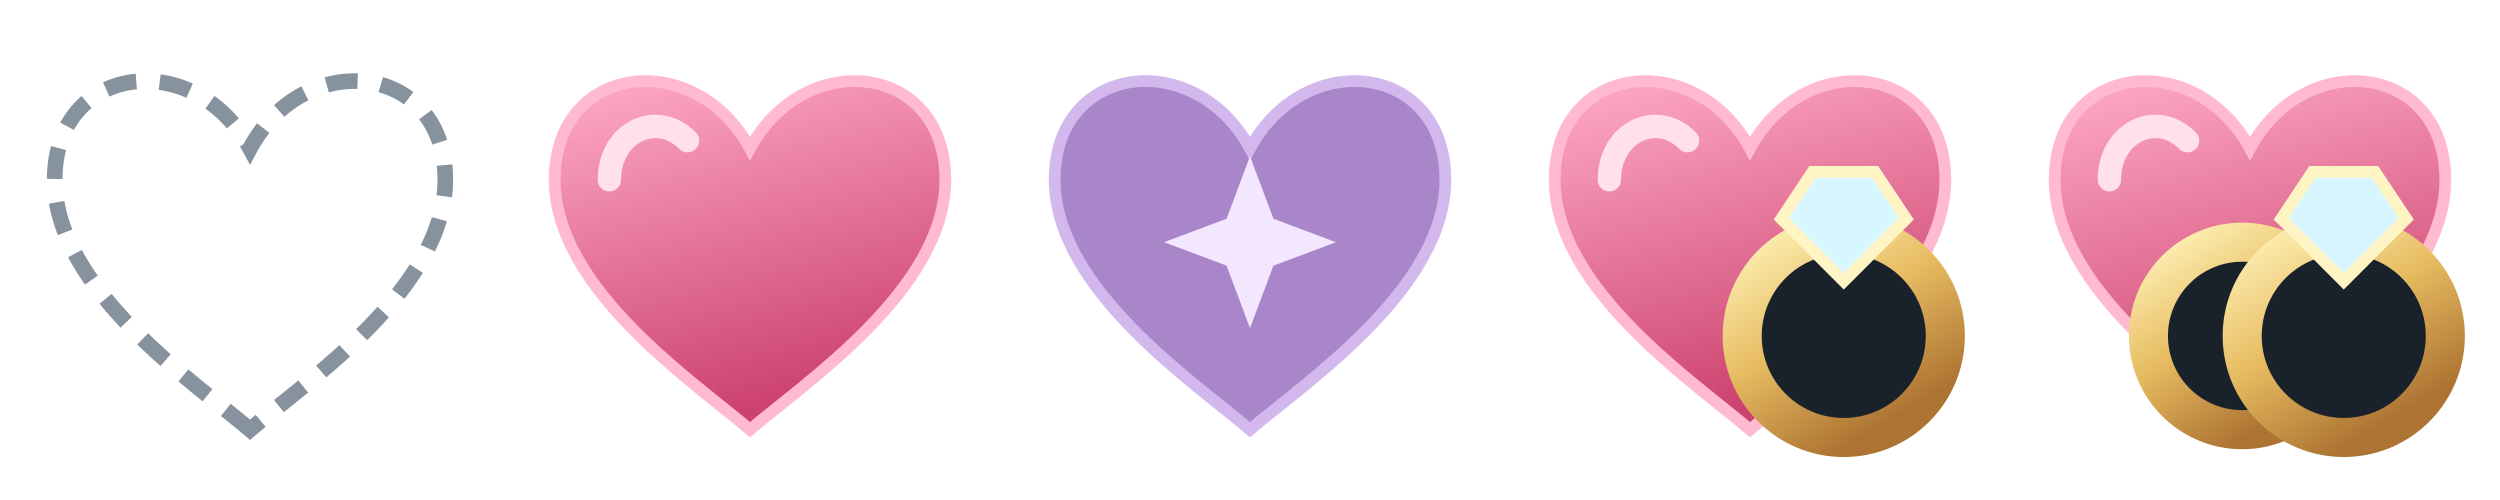
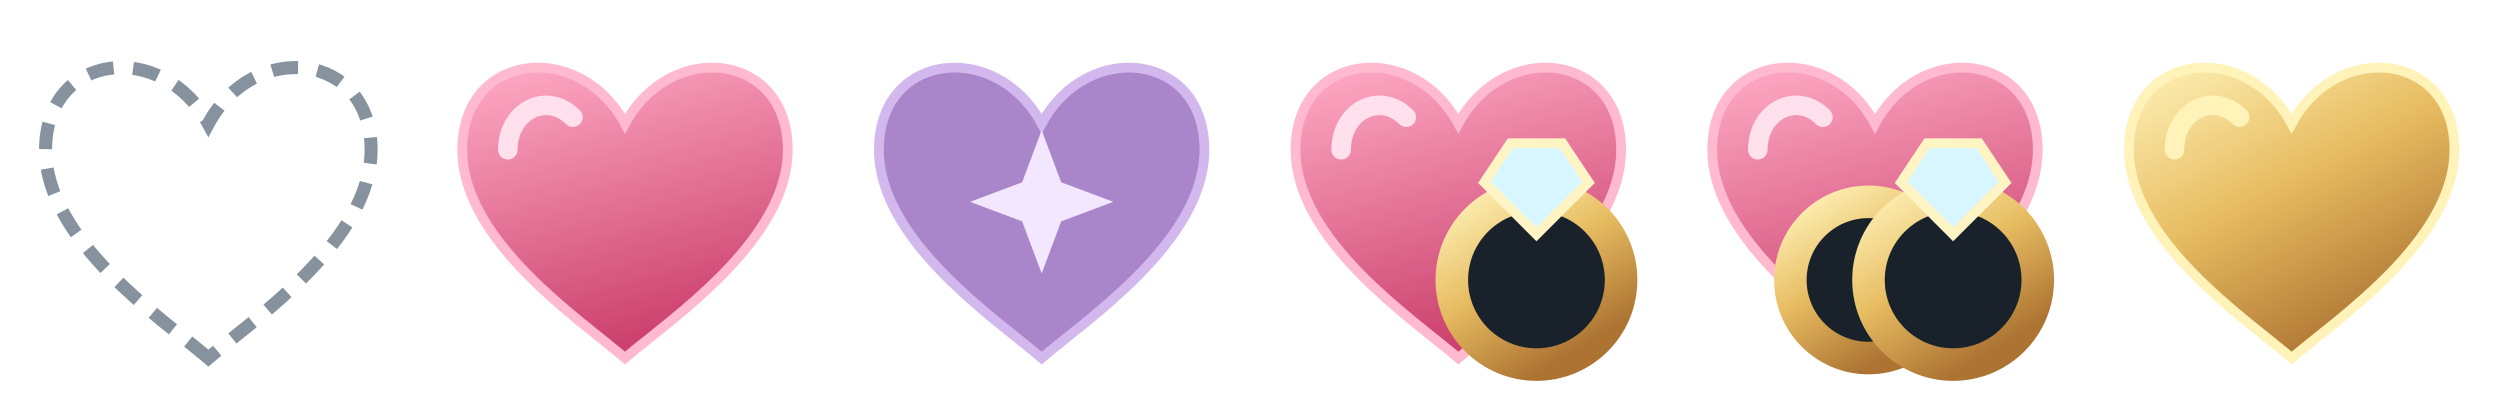
- <svg xmlns="http://www.w3.org/2000/svg" width="320" height="64" viewBox="0 0 320 64">
+ <svg xmlns="http://www.w3.org/2000/svg" width="384" height="64" viewBox="0 0 384 64">
  <defs>
    <linearGradient id="heart" x2=".3" y2="1">
      <stop stop-color="#ffacc7" />
      <stop offset="1" stop-color="#cc426e" />
    </linearGradient>
    <linearGradient id="gold" x2=".6" y2="1">
      <stop stop-color="#fff3ba" />
      <stop offset=".5" stop-color="#e7bc61" />
      <stop offset="1" stop-color="#ac7332" />
    </linearGradient>
    <path id="shape" d="M32 55C25 49 7 37 7 23C7 8 25 6 32 19C39 6 57 8 57 23C57 37 39 49 32 55Z" />
    <g id="love">
      <use href="#shape" fill="url(#heart)" stroke="#ffbad0" stroke-width="1.5" />
      <path d="M14 23C14 17 20 14 24 18" fill="none" stroke="#ffe0ec" stroke-width="3" stroke-linecap="round" />
    </g>
    <g id="ring">
      <circle cx="44" cy="43" r="13" fill="#19222b" stroke="url(#gold)" stroke-width="5" />
      <path d="M36 28L40 22H48L52 28L44 36Z" fill="#d8f6ff" stroke="#fff4c4" stroke-width="1.5" />
    </g>
  </defs>
  <use href="#shape" fill="none" stroke="#87929f" stroke-width="2" stroke-dasharray="4 3" />
  <g transform="translate(64)">
    <use href="#love" />
  </g>
  <g transform="translate(128)">
    <use href="#shape" fill="#a986ca" stroke="#d3b8ed" stroke-width="1.5" />
    <path d="M32 20L35 28L43 31L35 34L32 42L29 34L21 31L29 28Z" fill="#f3e7ff" />
  </g>
  <g transform="translate(192)">
    <use href="#love" />
    <use href="#ring" />
  </g>
  <g transform="translate(256)">
    <use href="#love" />
    <circle cx="31" cy="43" r="12" fill="#19222b" stroke="url(#gold)" stroke-width="5" />
    <use href="#ring" />
  </g>
+   <g transform="translate(320)">
+     <use href="#shape" fill="url(#gold)" stroke="#fff3ba" stroke-width="1.5" />
+     <path d="M14 23C14 17 20 14 24 18" fill="none" stroke="#fff3ba" stroke-width="3" stroke-linecap="round" />
+   </g>
</svg>
